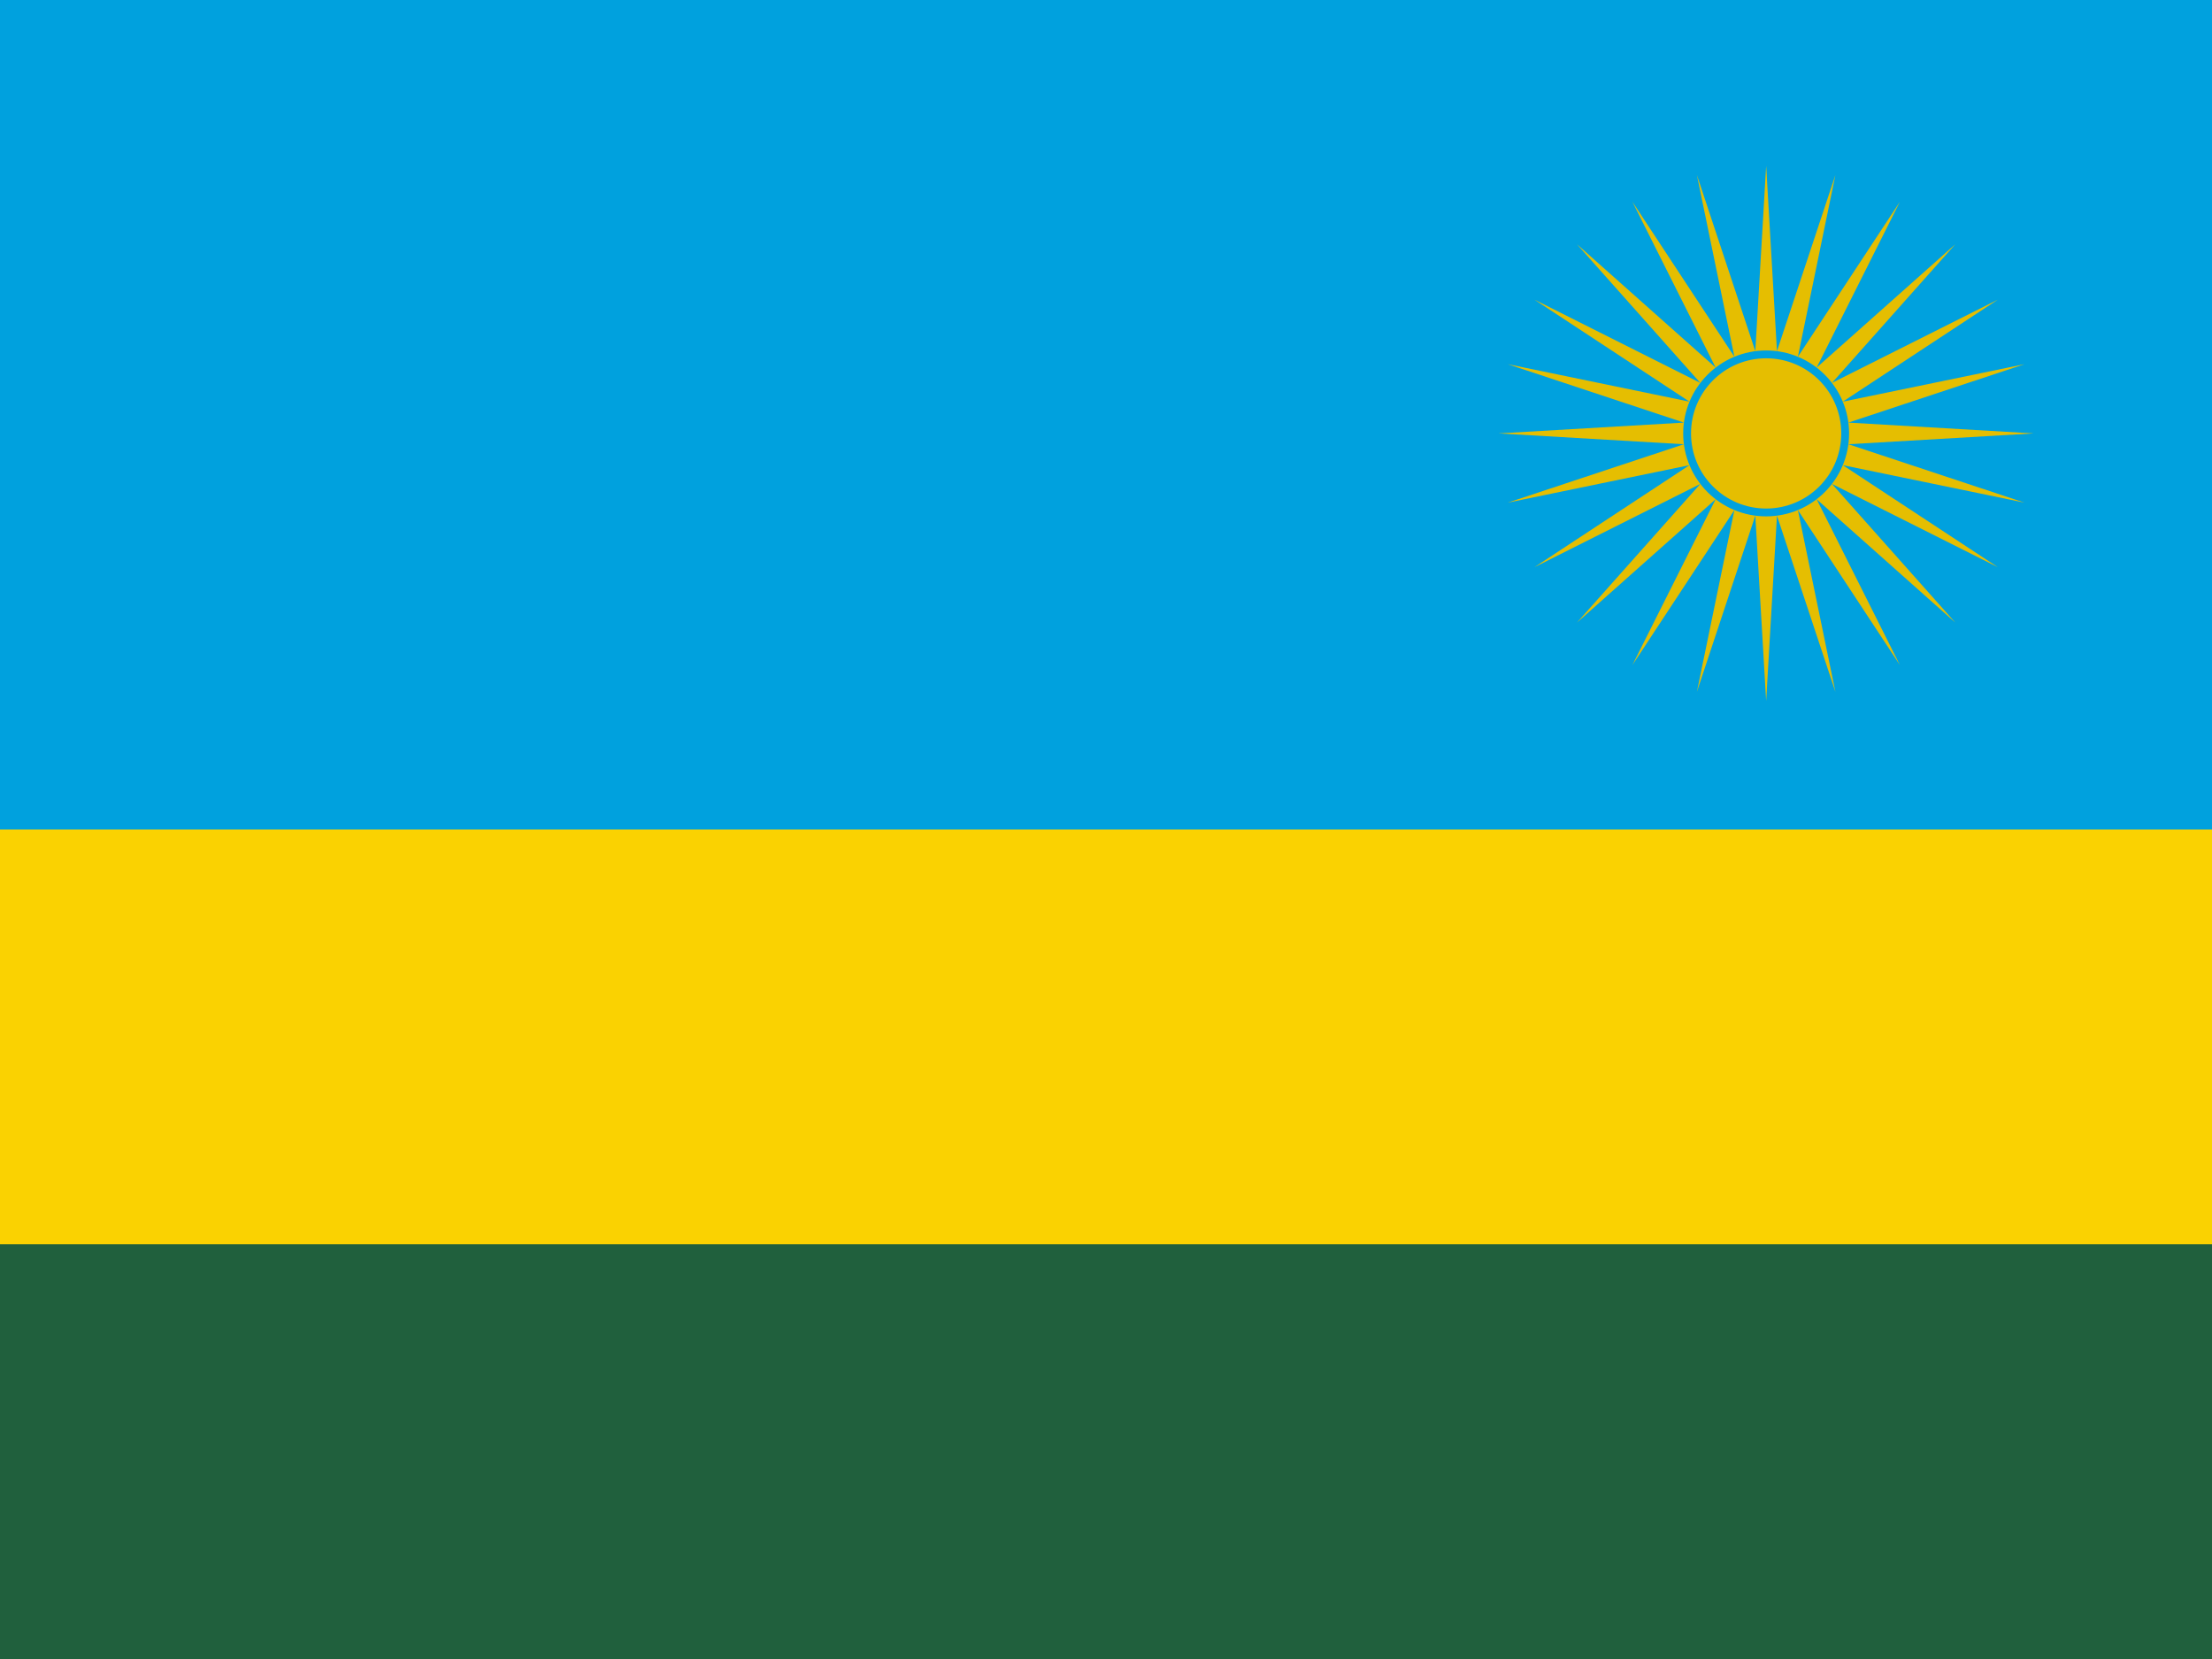
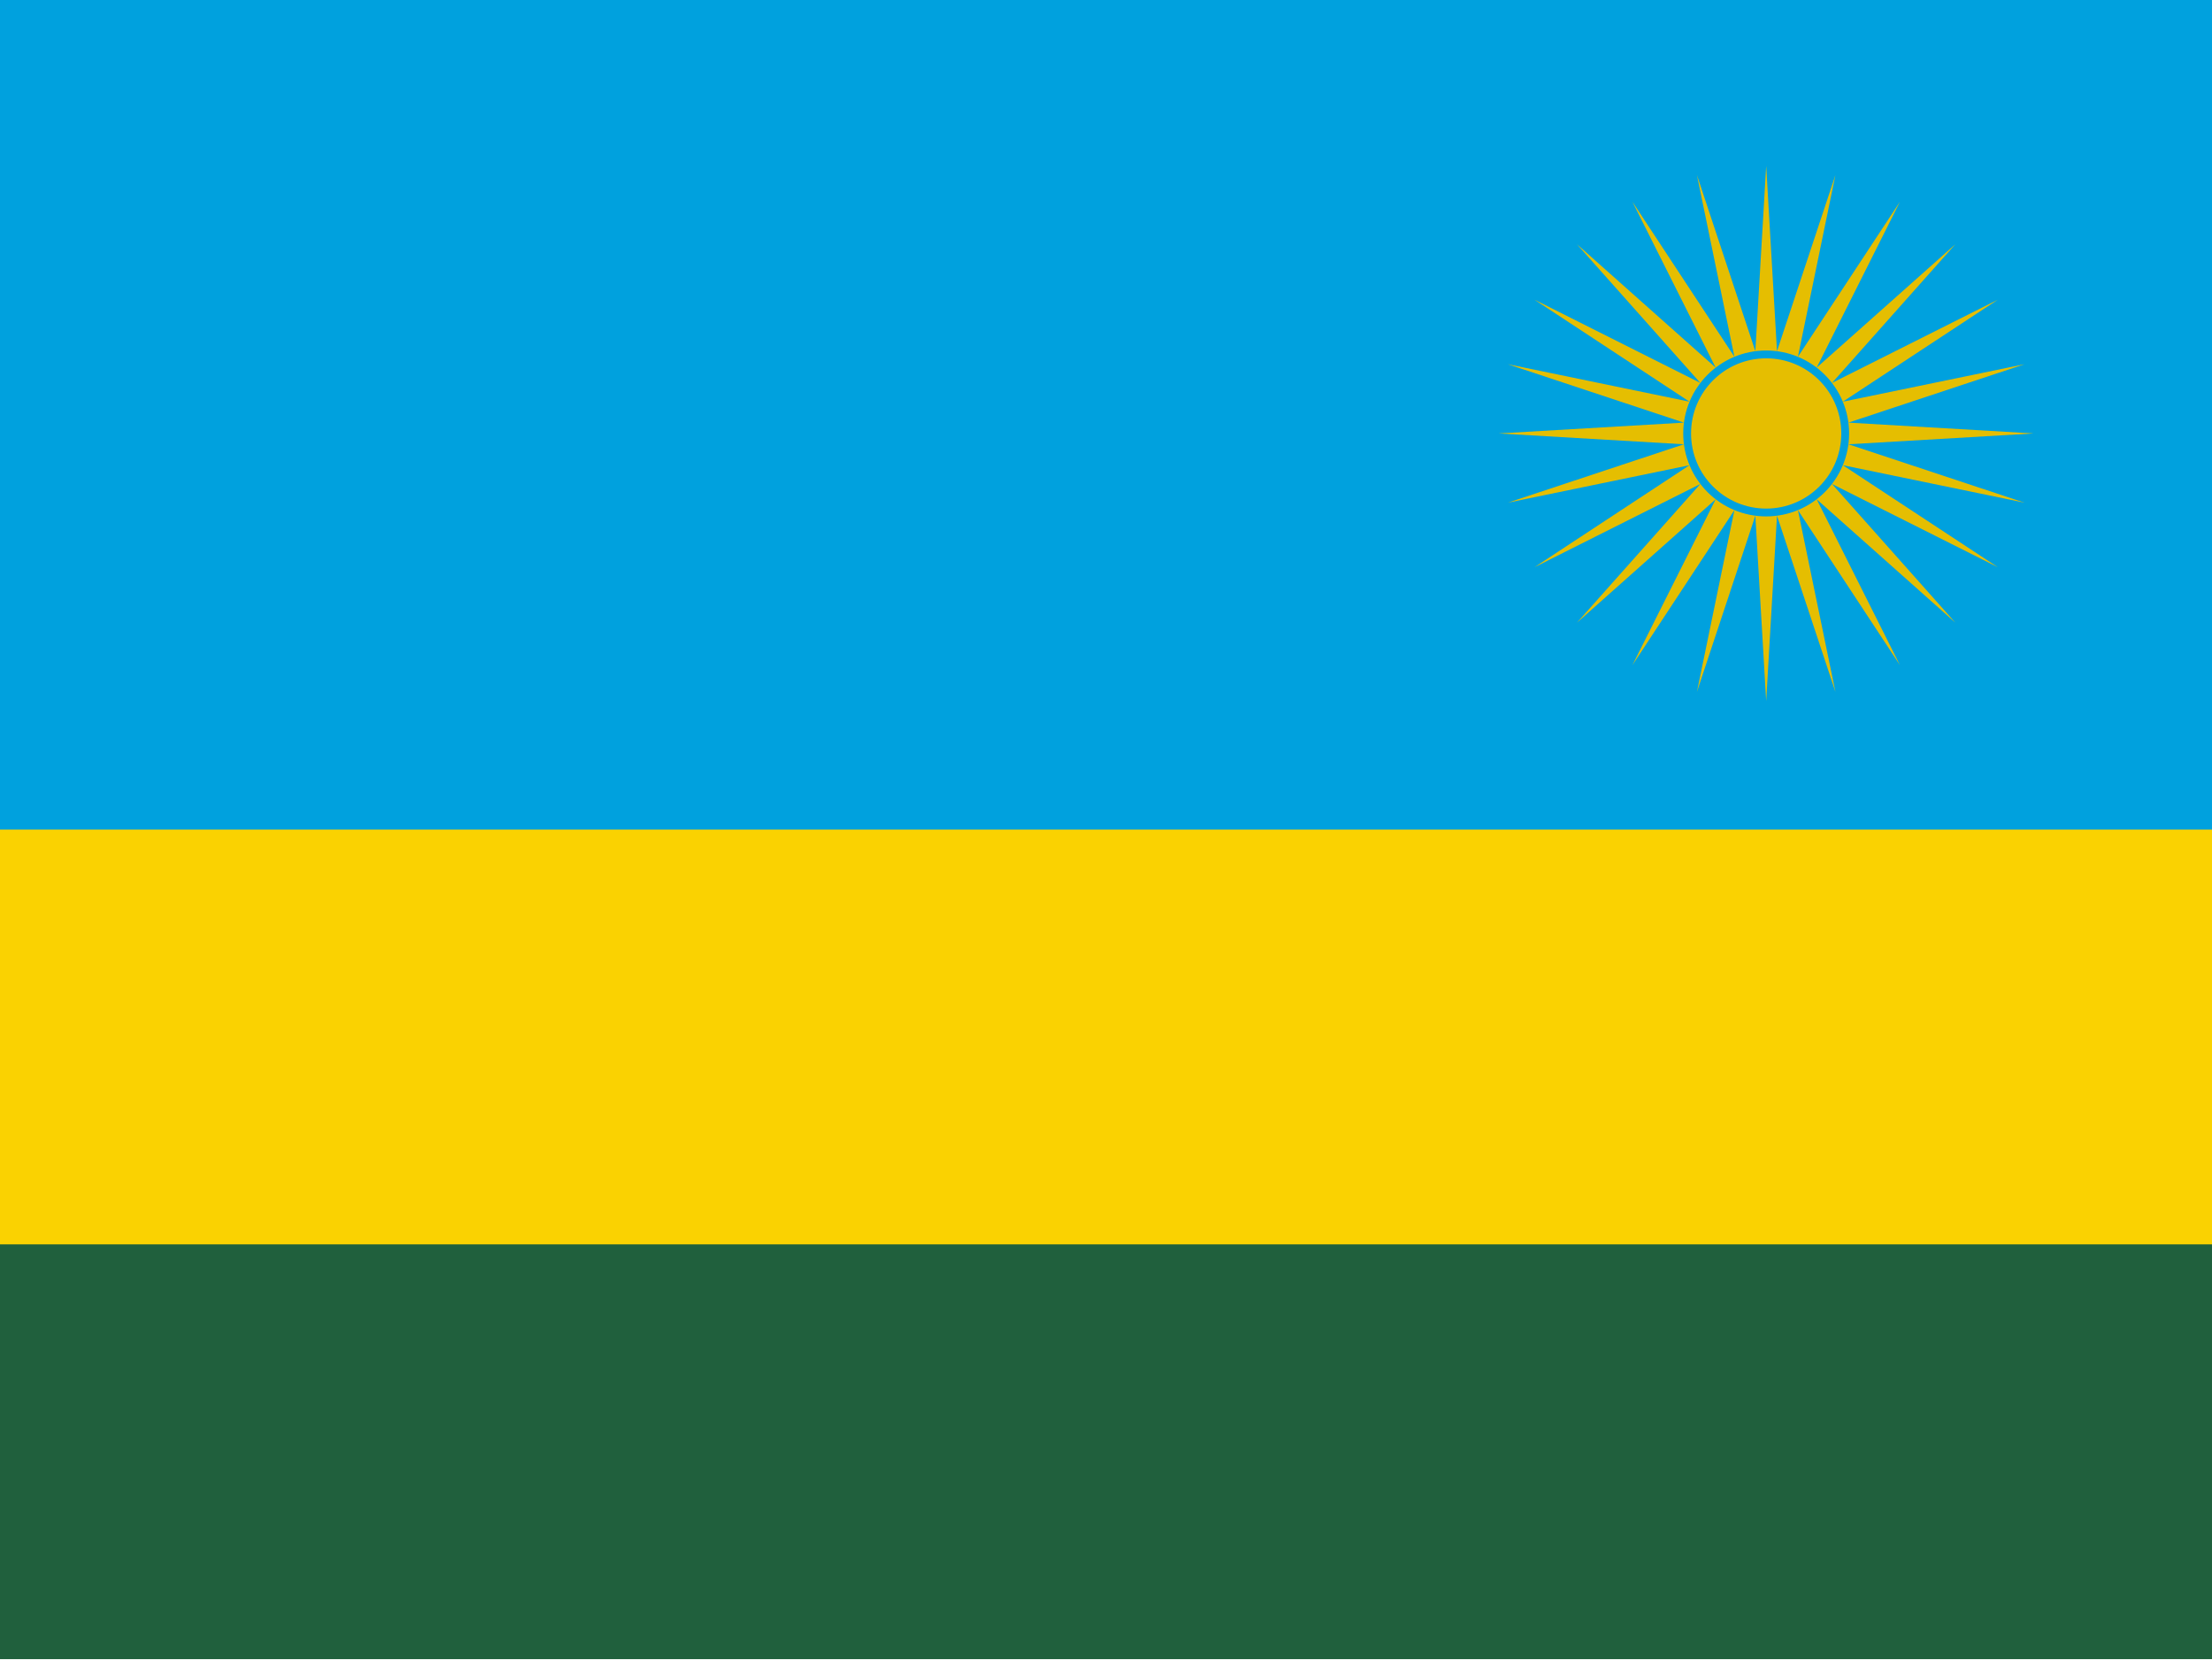
- <svg xmlns="http://www.w3.org/2000/svg" xmlns:xlink="http://www.w3.org/1999/xlink" height="480" width="640" viewBox="0 0 640 480">
-   <path fill="#20603d" d="M0 0h640v480H0z" />
-   <path fill="#fad201" d="M0 0h640v360H0z" />
-   <path fill="#00a1de" d="M0 0h640v240H0z" />
-   <g transform="translate(511 125.4) scale(.66667)">
+ <svg xmlns="http://www.w3.org/2000/svg" xmlns:xlink="http://www.w3.org/1999/xlink" height="16" width="21.333" viewBox="0 0 21.333 16" version="1.1" id="svg18">
+   <defs id="defs22" />
+   <path d="M 0,0 H 21.333 V 16 H 0 Z" id="path2" style="fill:#20603d;stroke-width:0.033" />
+   <path d="M 0,0 H 21.333 V 12 H 0 Z" id="path4" style="fill:#fad201;stroke-width:0.033" />
+   <path d="M 0,0 H 21.333 V 8 H 0 Z" id="path6" style="fill:#00a1de;stroke-width:0.033" />
+   <g transform="matrix(0.02222233,0,0,0.02222233,17.03333,4.18)" id="g16">
    <g id="b">
-       <path id="a" d="M116.1 0L35.692 4.7l76.452 25.35L33.26 13.776l67.286 44.273L28.56 21.915l53.535 60.18-60.18-53.534 36.135 71.986L13.777 33.26l16.272 78.884L4.7 35.692 0 116.1-1-1z" fill="#e5be01" />
-       <use height="100%" width="100%" xlink:href="#a" transform="scale(1 -1)" />
+       <path id="a" d="M 116.1,0 35.692,4.7 112.144,30.05 33.26,13.776 100.546,58.049 28.56,21.915 82.095,82.095 21.915,28.561 58.05,100.547 13.777,33.26 30.049,112.144 4.7,35.692 0,116.1 -1,-1 Z" style="fill:#e5be01" />
+       <use height="100%" width="100%" xlink:href="#a" transform="scale(1,-1)" id="use9" x="0" y="0" />
    </g>
-     <use height="100%" width="100%" xlink:href="#b" transform="scale(-1 1)" />
-     <circle r="34.3" fill="#e5be01" stroke="#00a1de" stroke-width="3.4" />
+     <use height="100%" width="100%" xlink:href="#b" transform="scale(-1,1)" id="use12" x="0" y="0" />
+     <circle r="34.3" id="circle14" cx="0" cy="0" style="fill:#e5be01;stroke:#00a1de;stroke-width:3.4" />
  </g>
</svg>
